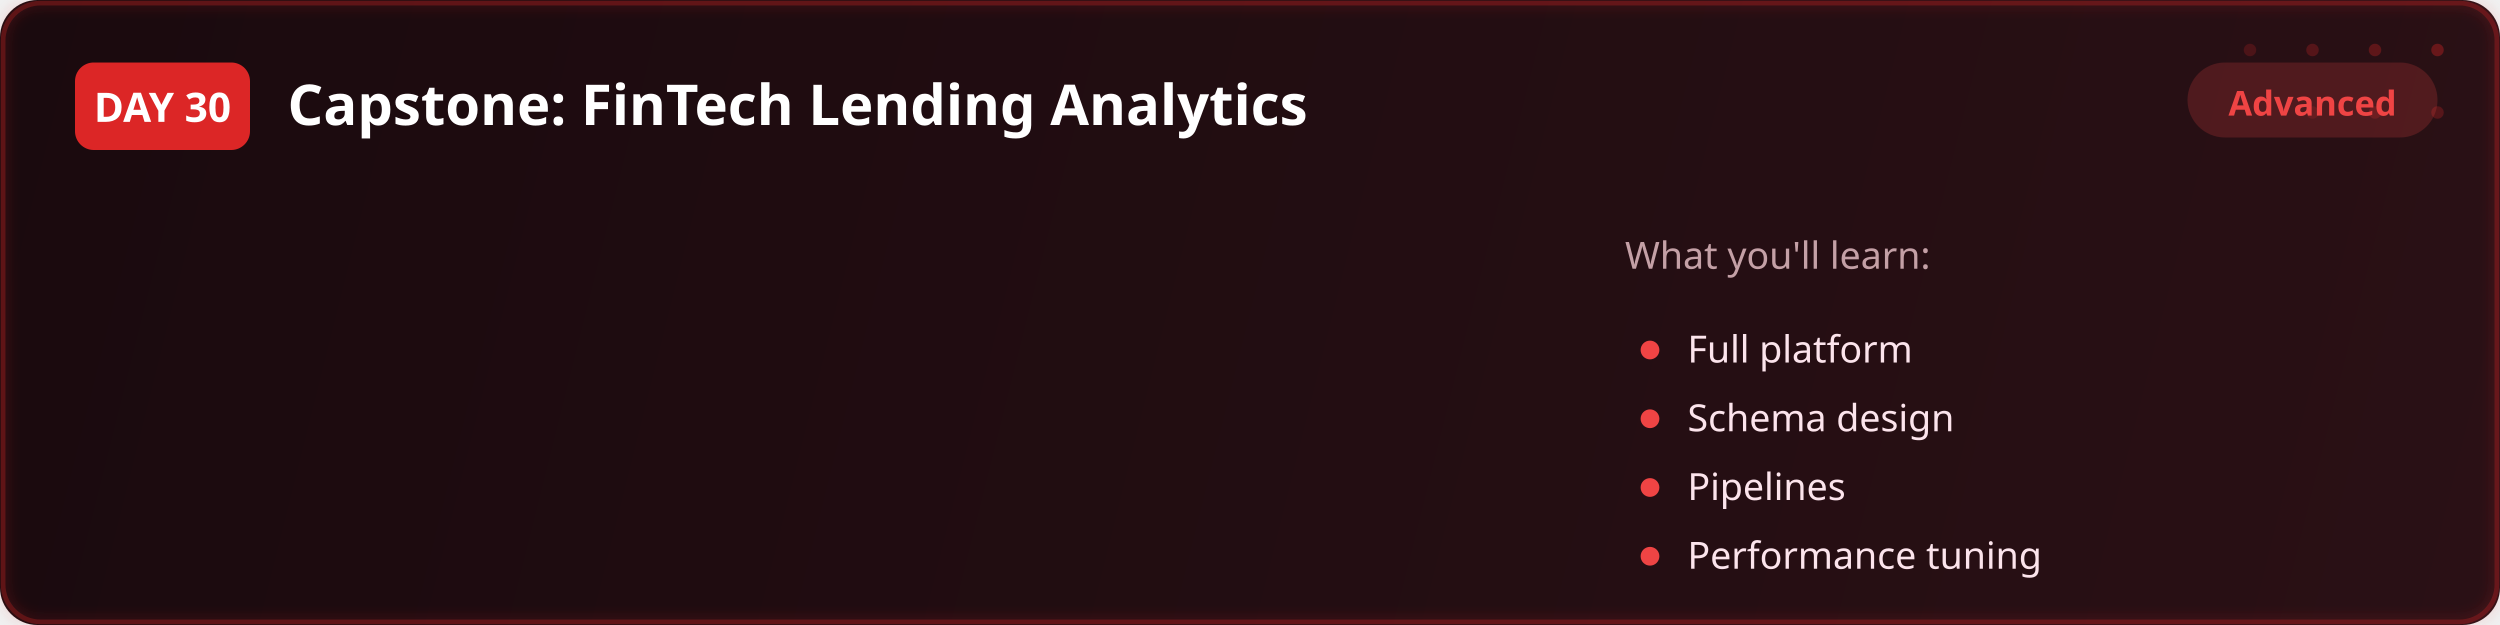
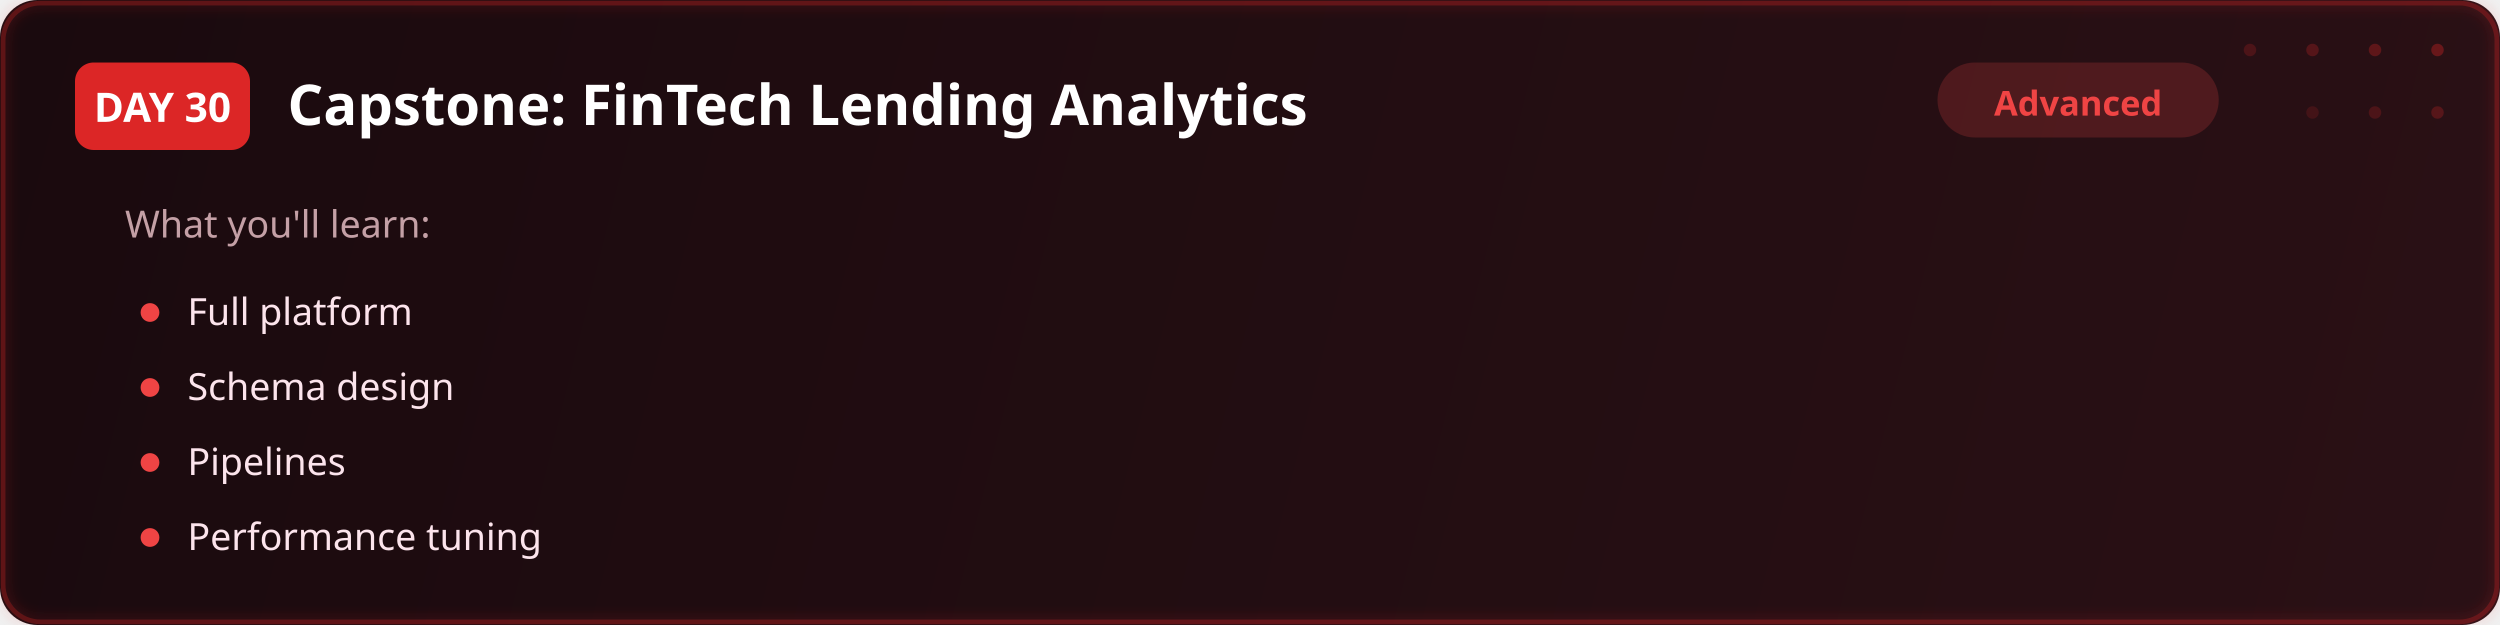
<svg xmlns="http://www.w3.org/2000/svg" viewBox="0 0 800 200" fill="none">
  <defs>
    <linearGradient id="bg" x1="0" y1="0" x2="800" y2="200" gradientUnits="userSpaceOnUse">
      <stop offset="0%" stop-color="#1a0a0e" />
      <stop offset="100%" stop-color="#2a1015" />
    </linearGradient>
    <filter id="glow">
      <feGaussianBlur stdDeviation="2" result="blur" />
      <feMerge>
        <feMergeNode in="blur" />
        <feMergeNode in="SourceGraphic" />
      </feMerge>
    </filter>
  </defs>
  <rect width="800" height="200" rx="12" fill="url(#bg)" />
  <rect x="1" y="1" width="798" height="198" rx="12" fill="none" stroke="#dc2626" stroke-width="1.5" opacity="0.35" filter="url(#glow)" />
  <circle cx="720" cy="16" r="2" fill="#dc2626" opacity="0.2" />
  <circle cx="740" cy="16" r="2" fill="#dc2626" opacity="0.25" />
  <circle cx="760" cy="16" r="2" fill="#dc2626" opacity="0.3" />
  <circle cx="780" cy="16" r="2" fill="#dc2626" opacity="0.35" />
  <circle cx="740" cy="36" r="2" fill="#dc2626" opacity="0.15" />
  <circle cx="760" cy="36" r="2" fill="#dc2626" opacity="0.2" />
  <circle cx="780" cy="36" r="2" fill="#dc2626" opacity="0.25" />
  <rect x="24" y="20" width="56" height="28" rx="6" fill="#dc2626" />
  <text x="52" y="39" font-family="Segoe UI, system-ui, sans-serif" font-size="13" font-weight="700" fill="#ffffff" text-anchor="middle">DAY 30</text>
  <text x="92" y="40" font-family="Segoe UI, system-ui, sans-serif" font-size="18" font-weight="700" fill="#ffffff">Capstone: FinTech Lending Analytics</text>
-   <text x="520" y="86" font-family="Segoe UI, system-ui, sans-serif" font-size="12" fill="#c4a0a6">What you'll learn:</text>
-   <circle cx="528" cy="112" r="3" fill="#ef4444" />
-   <text x="540" y="116" font-family="Segoe UI, system-ui, sans-serif" font-size="12" fill="#fce4ec">Full platform</text>
-   <circle cx="528" cy="134" r="3" fill="#ef4444" />
-   <text x="540" y="138" font-family="Segoe UI, system-ui, sans-serif" font-size="12" fill="#fce4ec">Schema design</text>
-   <circle cx="528" cy="156" r="3" fill="#ef4444" />
-   <text x="540" y="160" font-family="Segoe UI, system-ui, sans-serif" font-size="12" fill="#fce4ec">Pipelines</text>
-   <circle cx="528" cy="178" r="3" fill="#ef4444" />
-   <text x="540" y="182" font-family="Segoe UI, system-ui, sans-serif" font-size="12" fill="#fce4ec">Performance tuning</text>
-   <rect x="700" y="20" width="80" height="24" rx="12" fill="#ef4444" opacity="0.2" />
-   <text x="740" y="37" font-family="Segoe UI, system-ui, sans-serif" font-size="11" font-weight="600" fill="#ef4444" text-anchor="middle">Advanced</text>
+   <rect x="620" y="20" width="90" height="24" rx="12" fill="#ef4444" opacity="0.2" />
+   <text x="665" y="37" font-family="Segoe UI, system-ui, sans-serif" font-size="11" font-weight="600" fill="#ef4444" text-anchor="middle">Advanced</text>
+   <text x="40" y="76" font-family="Segoe UI, system-ui, sans-serif" font-size="12" fill="#c4a0a6">What you'll learn:</text>
+   <circle cx="48" cy="100" r="3" fill="#ef4444" />
+   <text x="60" y="104" font-family="Segoe UI, system-ui, sans-serif" font-size="12" fill="#fce4ec">Full platform</text>
+   <circle cx="48" cy="124" r="3" fill="#ef4444" />
+   <text x="60" y="128" font-family="Segoe UI, system-ui, sans-serif" font-size="12" fill="#fce4ec">Schema design</text>
+   <circle cx="48" cy="148" r="3" fill="#ef4444" />
+   <text x="60" y="152" font-family="Segoe UI, system-ui, sans-serif" font-size="12" fill="#fce4ec">Pipelines</text>
+   <circle cx="48" cy="172" r="3" fill="#ef4444" />
+   <text x="60" y="176" font-family="Segoe UI, system-ui, sans-serif" font-size="12" fill="#fce4ec">Performance tuning</text>
</svg>
